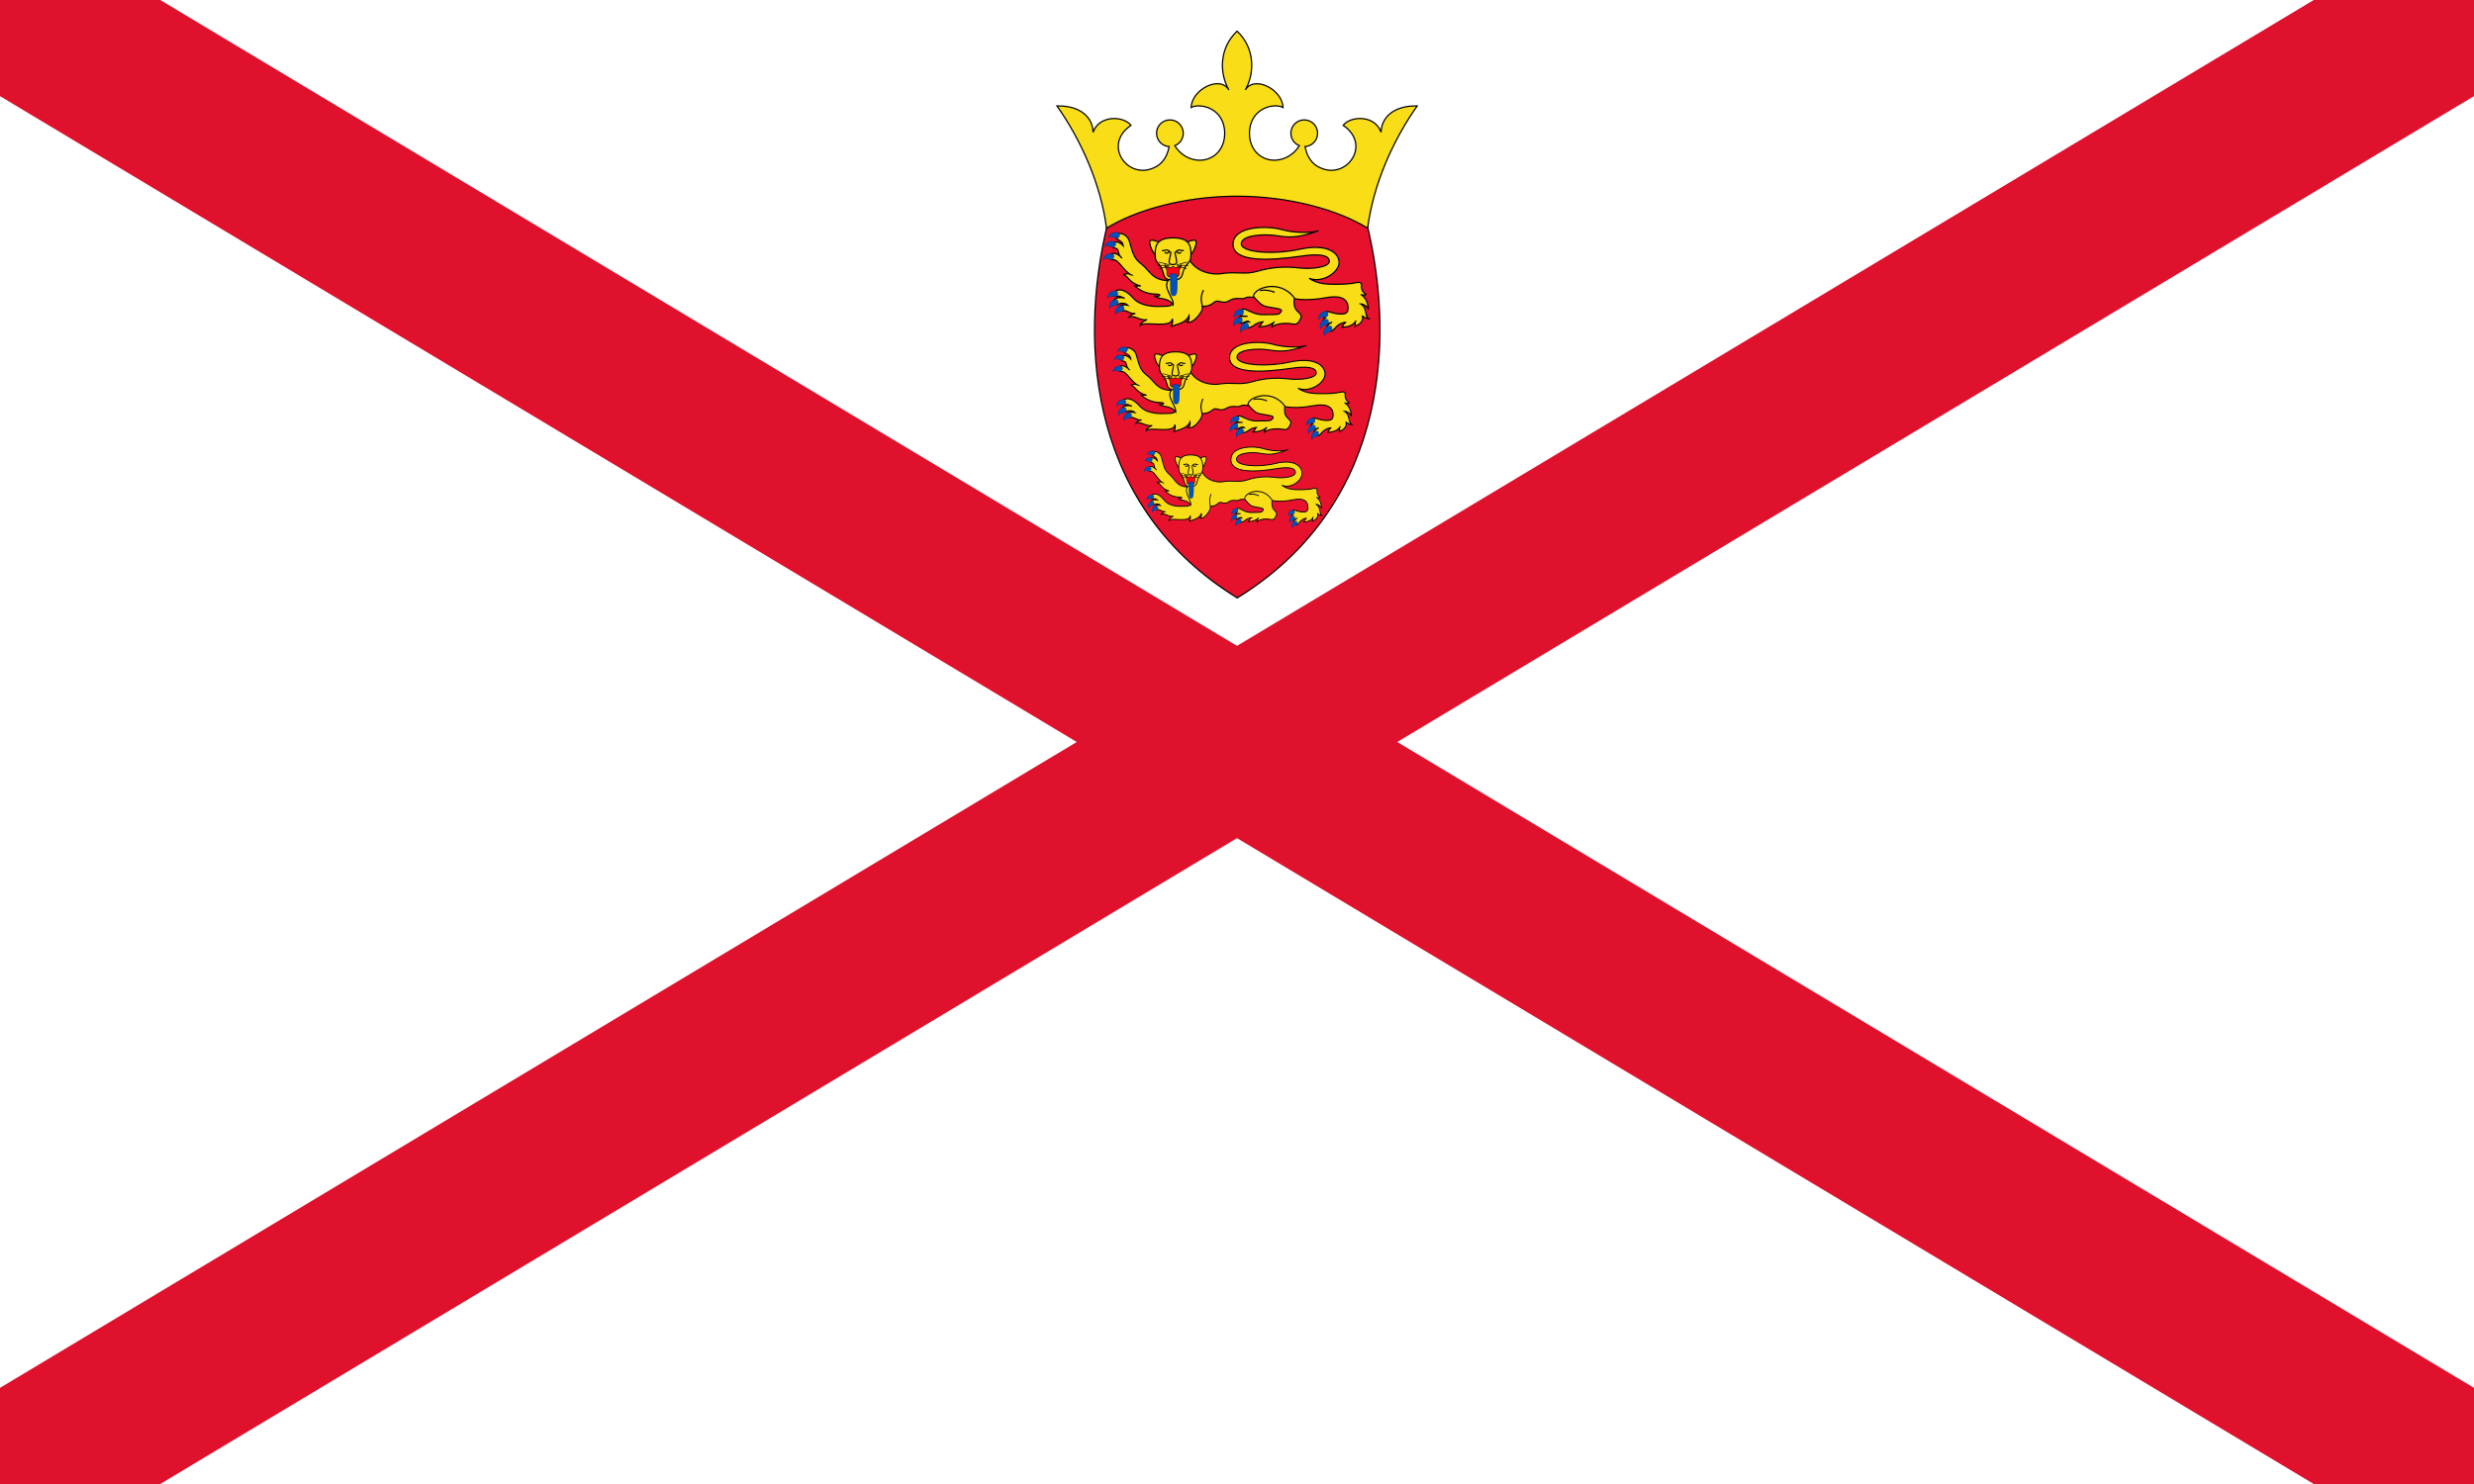
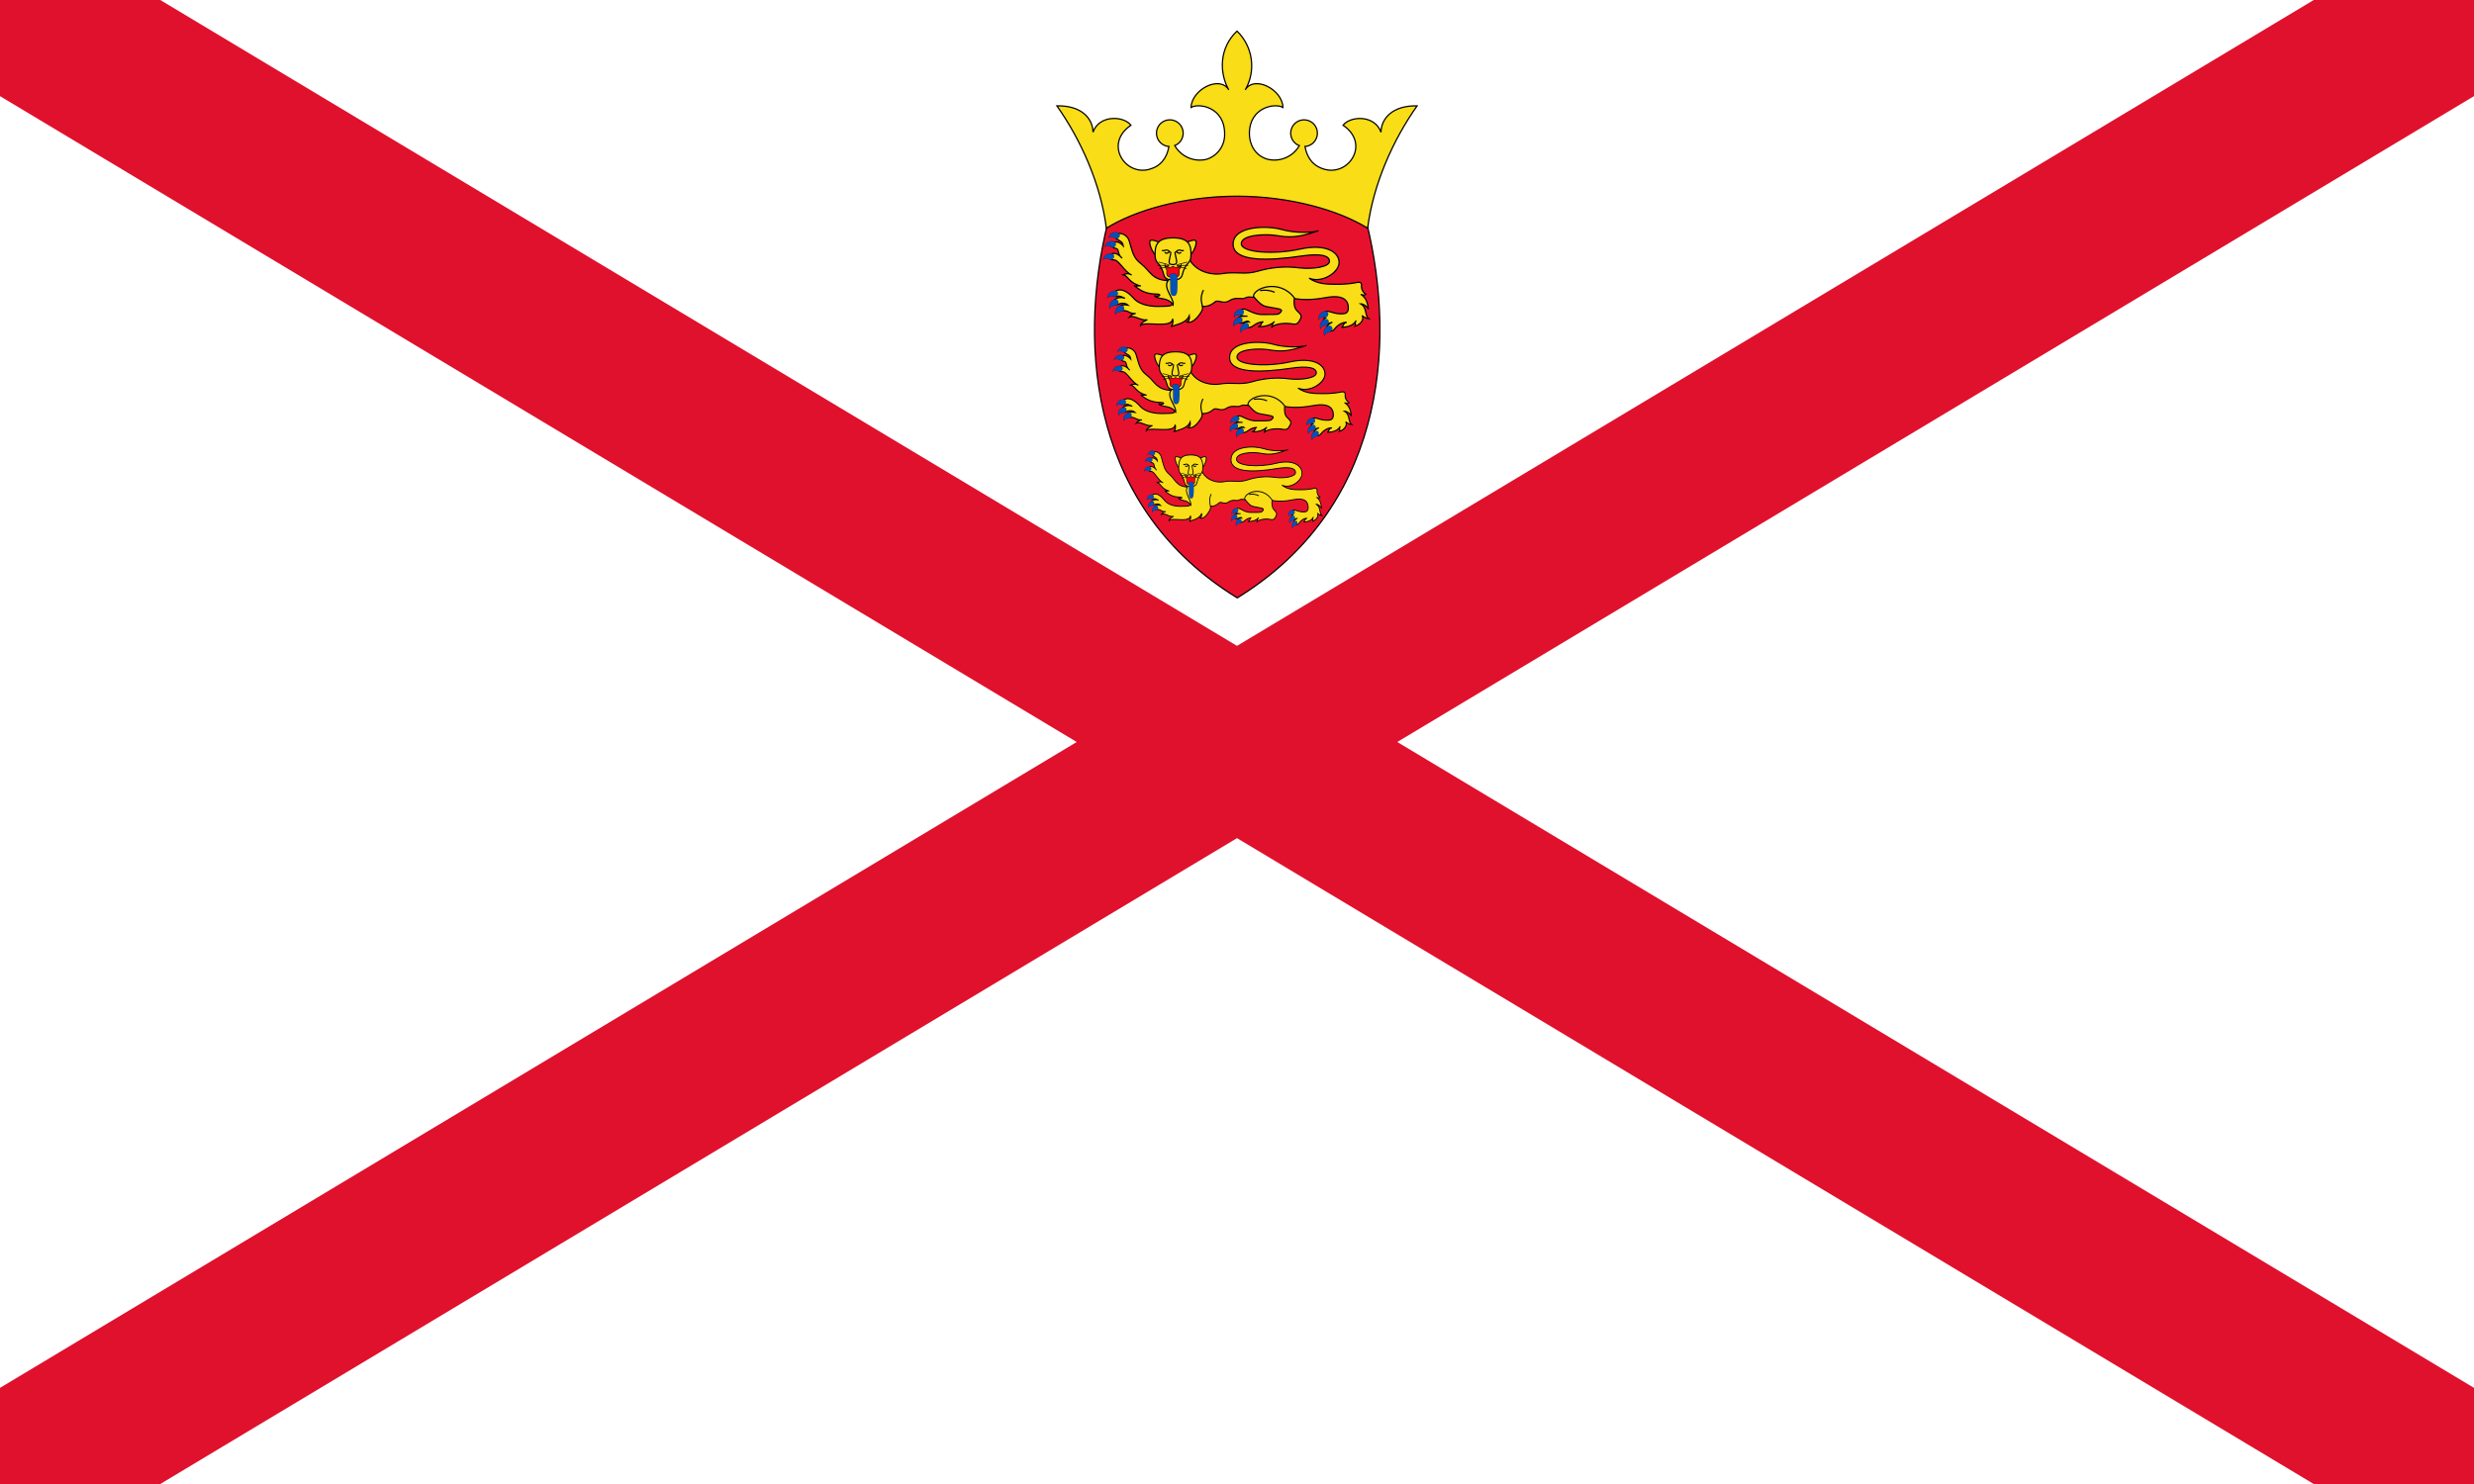
<svg xmlns="http://www.w3.org/2000/svg" xmlns:xlink="http://www.w3.org/1999/xlink" viewBox="0 0 30 18">
-   <rect width="30" height="18" fill="#fff" />
-   <path d="M0,0 30,18M0,18 30,0" stroke="#df112d" stroke-width="2" />
-   <g stroke="#000" stroke-width="0.015">
-     <path fill="#e8112d" d="M16.57,2.693c0.386,1.561,0.174,3.489-1.567,4.559-1.742-1.07-1.953-2.998-1.567-4.559,0.41-0.373,2.276-0.603,3.135,0z" />
-     <path fill="#f9dd16" d="m15,2.38c0.638,0,1.233,0.169,1.584,0.388,0.069-0.538,0.313-1.076,0.601-1.483-0.3-0.006-0.435,0.153-0.438,0.319-0.075-0.213-0.369-0.2-0.46-0.084,0.329,0.222,0.075,0.616-0.222,0.535-0.14-0.038-0.213-0.136-0.24-0.277a0.162,0.162 0 1,0 -0.069,-0.011c-0.094,0.153-0.262,0.199-0.383,0.166-0.156-0.044-0.222-0.185-0.222-0.31,0-0.325,0.313-0.376,0.407-0.319-0.006-0.219-0.35-0.394-0.457-0.213,0.119-0.213,0.113-0.513-0.1-0.713-0.213,0.2-0.219,0.501-0.1,0.713-0.106-0.182-0.451-0.006-0.457,0.213,0.094-0.056,0.407-0.006,0.407,0.319,0,0.125-0.066,0.266-0.222,0.31-0.121,0.034-0.289-0.012-0.383-0.166a0.162,0.162 0 1,0 -0.069,0.011c-0.026,0.141-0.1,0.239-0.24,0.277-0.297,0.081-0.551-0.313-0.222-0.535-0.091-0.116-0.385-0.128-0.46,0.084-0.003-0.166-0.138-0.325-0.438-0.319,0.288,0.407,0.532,0.945,0.601,1.483,0.35-0.219,0.945-0.388,1.583-0.388z" />
-     <g id="leopard">
+   <defs>
+     <clipPath id="a">
+       <path d="M0 0h30v18H0z" />
+     </clipPath>
+   </defs>
+   <path fill="#fff" d="M0 0h30v18H0z" />
+   <path d="M0 0l30 18M0 18L30 0" stroke="#df112d" stroke-width="2" clip-path="url(#a)" />
+   <g stroke="#000" stroke-width=".015">
+     <path fill="#e8112d" d="M16.57 2.693c.385 1.561.174 3.489-1.567 4.559-1.742-1.07-1.953-2.998-1.568-4.559.41-.373 2.276-.603 3.135 0z" />
+     <path fill="#f9dd16" d="M15 2.38c.638 0 1.233.169 1.584.388.068-.539.312-1.077.6-1.484-.3-.006-.435.154-.438.32-.075-.213-.37-.2-.46-.085.329.222.075.616-.222.535-.14-.038-.213-.135-.24-.277a.162.162 0 1 0-.068-.01.35.35 0 0 1-.384.165c-.156-.044-.222-.185-.222-.31 0-.325.313-.375.407-.319-.006-.219-.35-.394-.457-.213a.585.585 0 0 0-.1-.713c-.213.2-.219.5-.1.713-.106-.181-.45-.006-.457.213.094-.056.407-.006.407.32a.312.312 0 0 1-.222.31.35.35 0 0 1-.383-.167.162.162 0 1 0-.07.011c-.026.142-.1.239-.239.277-.297.081-.55-.313-.222-.535-.09-.116-.385-.128-.46.084-.003-.165-.138-.325-.438-.319.288.407.532.945.6 1.484.351-.22.946-.388 1.584-.388z" />
+     <g id="b">
      <g fill="#f9dd16">
-         <path d="m16.324,3.911c-0.038,0.009-0.038,0.059-0.059,0.059,0.1-0.003,0.149-0.03,0.179-0.081-0.022,0.02-0.003,0.059-0.01,0.068,0.073-0.026,0.108-0.088,0.083-0.13,0.016,0.024,0.064,0.037,0.079,0.039-0.051-0.04-0.015-0.132-0.097-0.18,0.028-0.002,0.081,0.029,0.096,0.066-0.013-0.083-0.026-0.136-0.094-0.182,0.007,0.008,0.046,0.016,0.062,0-0.044-0.028-0.057-0.073-0.053-0.103,0.005-0.041-0.022-0.05-0.074-0.037-0.046,0.012-0.152,0.018-0.215,0.018-0.129,0-0.241,0-0.347-0.073,0.16,0.066,0.364-0.073,0.364-0.189,0-0.129-0.158-0.233-0.477-0.163-0.319,0.07-0.709,0.04-0.709-0.066,0-0.107,0.279-0.121,0.422-0.099,0.143,0.022,0.246,0.037,0.514-0.059-0.066,0.026-0.279,0.033-0.448-0.015-0.169-0.048-0.584-0.048-0.588,0.176-0.004,0.224,0.442,0.204,0.826,0.147,0.224-0.033,0.341-0.011,0.341,0.062,0,0.07-0.206,0.099-0.364,0.081-0.158-0.018-0.319-0.015-0.507,0.04-0.156,0.046-0.264,0-0.437,0.029-0.084,0.014-0.286,0-0.387-0.165-0.062,0.044-0.247,0.136-0.278,0.226-0.044,0.083-0.015,0.165,0.044,0.246,0.074,0.102-0.037,0.086-0.116,0.09-0.108,0.005-0.253-0.011-0.329-0.097-0.067-0.076-0.156-0.137-0.227-0.081-0.037,0.029-0.002,0.067,0.027,0.057,0.029-0.011,0.063,0.011,0.093,0.024-0.049-0.021-0.103-0.005-0.124,0.014-0.029,0.026,0.006,0.076,0.041,0.058,0.027-0.014,0.084-0.023,0.121,0.011-0.04-0.008-0.081-0.006-0.101,0.015-0.02,0.021-0.004,0.052,0.038,0.05,0.069-0.003,0.086,0.045,0.155,0.035-0.042,0.006-0.066,0.028-0.077,0.044,0.064-0.029,0.135,0.05,0.219,0.031-0.033,0.013-0.085,0.045-0.084,0.07,0.049-0.057,0.382,0.044,0.389-0.081,0.009,0.026,0.007,0.064-0.018,0.097,0.043-0.026,0.18-0.035,0.222-0.134,0.004,0.029-0.002,0.068-0.027,0.077,0.044,0.014,0.102-0.018,0.162-0.106,0.024-0.035,0.029-0.058,0.025-0.084,0.059,0.002,0.102-0.013,0.147-0.051,0.048-0.04,0.099,0.033,0.18-0.018,0.081-0.051,0.151-0.007,0.195-0.033,0.044-0.026,0.105,0.009,0.152-0.02,0.048-0.029,0.122,0.014,0.201-0.048,0.124,0.046,0.269,0.13,0.625,0.065,0.204-0.037,0.268,0.031,0.268,0.125,0,0.064-0.038,0.07-0.066,0.072-0.113,0.007-0.162-0.042-0.207-0.027-0.03,0.011-0.048,0.06-0.005,0.076-0.036,0.018-0.031,0.053-0.013,0.065,0.018,0.013,0.066,0.001,0.098-0.014-0.041,0.019-0.084,0.052-0.06,0.087,0.015,0.021,0.052,0.039,0.087-0.006,0.035-0.046,0.099-0.084,0.14-0.078z" />
-         <path d="m14.063,2.941c-0.103-0.042-0.138-0.043-0.114,0.04,0.01,0.036,0.035,0.086,0.06,0.109,0.001-0.035,0.014-0.131,0.054-0.15z" />
-         <path d="m14.384,2.941c0.103-0.042,0.138-0.043,0.114,0.04-0.01,0.036-0.035,0.086-0.06,0.109-0.001-0.035-0.014-0.131-0.054-0.15z" />
-         <path d="m14.224,2.885c0.195,0,0.219,0.091,0.218,0.205-0.001,0.123-0.067,0.081-0.105,0.239-0.015,0.062-0.064,0.065-0.113,0.065-0.05,0-0.099-0.003-0.113-0.065-0.037-0.158-0.104-0.116-0.104-0.239-0.001-0.114,0.023-0.205,0.218-0.205z" />
-         <path d="m13.723,3.336c-0.05-0.029-0.082-0.009-0.102-0.004,0.064,0.017,0.067,0.099,0.214,0.138-0.033-0.009-0.051,0.009-0.083-0.007,0.061,0.048,0.129,0.103,0.272,0.105,0.08,0.001,0.025,0.042-0.028,0.018,0.054,0.056,0.162,0.01,0.23,0.112,0.013-0.079-0.127-0.204-0.062-0.294-0.198-0.008-0.214-0.118-0.329-0.206-0.093-0.071-0.101-0.143-0.142-0.279-0.019-0.061-0.09-0.099-0.13-0.085-0.035,0.013-0.047,0.043-0.018,0.065,0.03,0.023,0.068,0.026,0.076,0.083-0.039-0.046-0.097-0.063-0.125-0.034-0.017,0.018-0.01,0.059,0.026,0.063,0.059,0.006,0.017,0.064,0.084,0.121-0.06-0.067-0.112-0.074-0.144-0.037-0.019,0.022,0,0.061,0.041,0.057,0.06-0.006,0.129,0.145,0.218,0.184z" />
-         <path d="m15.32,3.903c-0.031,0.006-0.022,0.057-0.064,0.061,0.101,0,0.152-0.024,0.2-0.062-0.022,0.013-0.031,0.046-0.033,0.064,0.053-0.046,0.18-0.05,0.246-0.037,0.066,0.013,0.077-0.018,0.101-0.061,0.024-0.042-0.009-0.066-0.042-0.099-0.033-0.033-0.04-0.079-0.033-0.156-0.176-0.235-0.492-0.121-0.496-0.018,0.114,0.132,0.129,0.118,0.224,0.136,0.095,0.018,0.154,0.018,0.09,0.072-0.022,0.018-0.114,0.01-0.185,0.013-0.16,0.007-0.233-0.111-0.281-0.05-0.039,0.05,0.001,0.072,0.081,0.07-0.055,0-0.128-0.003-0.115,0.049,0.021,0.086,0.103-0.016,0.136,0.019-0.027-0.006-0.07,0.01-0.072,0.036-0.002,0.026,0.061,0.06,0.13,0.005,0.038-0.03,0.086-0.041,0.115-0.041z" />
-         <path d="m15.457,3.545c-0.057-0.021-0.11-0.034-0.177-0.02" />
-         <path d="m14.593,3.518c-0.047,0.101-0.019,0.151-0.012,0.198" />
-         <path d="m14.091,3.037c0.032,0.016,0.051-0.03,0.098,0.019-0.013-0.014-0.029,0.038-0.066,0.003" />
-         <path d="m14.355,3.037c-0.032,0.016-0.051-0.03-0.098,0.019,0.013-0.014,0.029,0.038,0.066,0.003" />
-         <path d="m14.257,3.056c-0.011,0.009-0.012-0.007-0.004,0.036,0.016,0.08,0.034,0.117-0.03,0.117-0.066,0-0.046-0.037-0.03-0.117,0.009-0.043,0.007-0.027-0.004-0.036" />
+         <path d="M16.324 3.91c-.038.01-.038.06-.058.06.1-.003.148-.031.179-.081-.022.02-.003.058-.01.067.073-.025.108-.088.082-.13.017.024.064.037.08.039-.052-.04-.016-.133-.098-.18.027-.002.08.03.095.066-.013-.083-.025-.136-.093-.182.007.008.046.016.062 0a.11.11 0 0 1-.053-.103c.005-.04-.022-.05-.074-.036a1.2 1.2 0 0 1-.214.018c-.129 0-.241 0-.348-.074.16.067.364-.073.364-.189 0-.128-.158-.233-.477-.163-.32.07-.709.04-.709-.066 0-.107.279-.121.422-.1.143.023.246.037.514-.058-.066.026-.279.033-.448-.015-.169-.048-.584-.048-.587.176-.004.224.442.204.826.147.224-.033.342-.01.342.063 0 .07-.206.099-.364.08a1.226 1.226 0 0 0-.507.041c-.156.046-.264 0-.437.03-.083.014-.286 0-.386-.166-.062.044-.247.136-.278.226-.045.083-.015.165.044.246.074.102-.037.086-.116.09-.108.005-.253-.012-.329-.097-.067-.076-.156-.137-.227-.081-.037.029-.002.067.027.057.029-.011.063.01.094.024a.127.127 0 0 0-.124.014c-.03.026.006.075.041.058.028-.014.084-.023.12.01-.039-.007-.08-.006-.1.016-.02.021-.005.052.038.05.069-.003.086.045.155.035a.107.107 0 0 0-.077.044c.064-.03.135.05.218.032-.032.013-.084.045-.084.07.05-.058.382.043.39-.081a.105.105 0 0 1-.019.097c.042-.026.18-.035.222-.134.004.03-.002.068-.027.077.044.014.102-.019.161-.107.024-.035.03-.058.025-.084a.197.197 0 0 0 .148-.051c.047-.04.099.033.18-.019.08-.051.15-.007.194-.033.044-.026.105.01.153-.02.047-.03.122.014.2-.048.125.045.27.13.626.064.204-.037.268.032.268.125 0 .065-.038.07-.066.072-.113.007-.162-.043-.207-.027-.03.011-.048.06-.005.077-.036.018-.031.052-.013.065.018.013.066.001.098-.014-.041.019-.084.052-.06.088.015.02.052.039.087-.006.035-.046.1-.084.14-.078zm-2.261-.969c-.103-.042-.137-.043-.114.04.01.036.035.087.06.11 0-.035.014-.132.054-.15z" />
+         <path d="M14.384 2.941c.103-.042.138-.043.114.04a.275.275 0 0 1-.06.11c0-.035-.013-.132-.054-.15z" />
+         <path d="M14.224 2.885c.195 0 .22.091.218.205 0 .123-.067.08-.104.239-.015.061-.064.065-.114.065s-.098-.004-.113-.065c-.038-.158-.104-.116-.105-.24 0-.113.024-.204.218-.204z" />
+         <path d="M13.723 3.336c-.05-.03-.082-.01-.102-.004.064.017.067.1.214.138-.033-.01-.052.01-.083-.007.06.047.128.103.272.104.08.001.024.042-.028.019.054.056.162.01.23.112.013-.08-.127-.204-.063-.294-.198-.009-.214-.118-.328-.206-.093-.07-.102-.143-.143-.278-.018-.062-.09-.1-.13-.085-.035.012-.047.043-.017.065.03.023.068.026.076.083-.039-.047-.097-.064-.125-.034-.017.017-.01.058.026.062.06.006.017.064.085.121-.06-.067-.112-.074-.144-.037-.02.022 0 .061.041.057.06-.006.13.145.219.184zm1.597.567c-.031.006-.022.057-.064.06.1 0 .152-.023.2-.062-.022.013-.031.046-.033.065.053-.046.18-.05.246-.037.066.013.077-.018.1-.06.025-.043-.008-.067-.041-.1s-.04-.079-.033-.156c-.177-.235-.493-.121-.496-.018.114.132.128.117.224.136.095.018.154.018.09.071-.022.019-.114.01-.186.013-.16.007-.233-.11-.28-.05-.04.05 0 .073.08.07-.055 0-.128-.002-.115.049.02.086.103-.016.135.02-.027-.007-.07.01-.071.036-.002.026.06.06.13.005a.2.2 0 0 1 .114-.042z" />
+         <path d="M15.457 3.545a.303.303 0 0 0-.177-.02m-.687-.007c-.047.101-.019.151-.012.198m-.491-.679c.033.017.051-.03.099.02-.013-.015-.03.037-.066.003m.232-.023c-.032.017-.05-.03-.098.02.013-.015.03.037.066.003" />
+         <path d="M14.257 3.056c-.011.01-.012-.007-.004.036.016.08.034.117-.03.117-.066 0-.046-.037-.03-.117.008-.043.007-.026-.004-.036" />
      </g>
-       <g fill="#ff0016" stroke-width="0.008">
-         <path d="m14.224,3.362c0.052,0,0.083-0.001,0.074-0.074-0.003-0.029,0.036-0.041,0.022-0.089,0.015,0.059-0.096,0.053-0.096,0.027,0,0.027-0.111,0.032-0.096-0.027-0.014,0.048,0.025,0.06,0.022,0.089-0.008,0.073,0.022,0.074,0.074,0.074z" />
-         <path d="M14.177,3.213,14.051,3.178" />
-         <path d="m14.177,3.22-0.14-0.001" />
-         <path d="m14.178,3.227-0.12,0.032" />
-         <path d="m14.271,3.213,0.126-0.035" />
-         <path d="m14.271,3.22,0.14-0.001" />
-         <path d="m14.27,3.227,0.12,0.032" />
-       </g>
-       <g fill="#0051ba" stroke-width="0.002">
-         <path d="m13.573,2.837c-0.037-0.045-0.128-0.007-0.13,0.049,0.031-0.037,0.081,0.016,0.109,0.005,0.019-0.008,0.036-0.036,0.021-0.054z" />
-         <path d="m13.526,2.945c-0.037-0.045-0.128-0.007-0.13,0.049,0.031-0.037,0.081,0.016,0.109,0.005,0.019-0.008,0.036-0.036,0.021-0.054z" />
-         <path d="m13.502,3.09c-0.041-0.041-0.128,0.007-0.123,0.064,0.027-0.04,0.083,0.007,0.109-0.007,0.018-0.01,0.032-0.04,0.015-0.056z" />
-         <path d="m13.546,3.538c-0.046-0.036-0.126,0.022-0.115,0.077,0.022-0.043,0.083-0.003,0.107-0.02,0.017-0.012,0.027-0.043,0.008-0.058z" />
-         <path d="m13.543,3.636c-0.055-0.02-0.113,0.06-0.086,0.109,0.008-0.047,0.078-0.028,0.096-0.052,0.012-0.016,0.012-0.049-0.01-0.057z" />
-         <path d="m13.614,3.709c-0.055-0.02-0.113,0.06-0.086,0.109,0.008-0.047,0.078-0.028,0.096-0.052,0.012-0.016,0.012-0.049-0.01-0.057z" />
-         <path d="m15.048,3.851c-0.055-0.02-0.113,0.06-0.086,0.109,0.008-0.047,0.078-0.028,0.096-0.052,0.012-0.016,0.012-0.049-0.01-0.057z" />
-         <path d="m15.121,3.918c-0.057-0.014-0.106,0.072-0.073,0.118,0.002-0.048,0.074-0.037,0.089-0.062,0.011-0.018,0.007-0.05-0.016-0.056z" />
-         <path d="m15.069,3.757c-0.051-0.029-0.122,0.04-0.103,0.093,0.016-0.045,0.082-0.014,0.103-0.035,0.015-0.014,0.02-0.046-0-0.058z" />
-         <path d="m16.09,3.872c-0.057-0.014-0.106,0.072-0.073,0.118,0.002-0.048,0.074-0.037,0.089-0.062,0.011-0.018,0.007-0.05-0.016-0.056z" />
-         <path d="m16.091,3.782c-0.051-0.027-0.12,0.044-0.1,0.096,0.014-0.046,0.081-0.017,0.102-0.038,0.015-0.015,0.019-0.047-0.002-0.058z" />
-         <path d="m16.131,3.952c-0.057-0.011-0.102,0.077-0.068,0.121,0-0.048,0.073-0.04,0.087-0.066,0.01-0.018,0.004-0.051-0.019-0.055z" />
-         <path d="m14.228,3.318c0.036,0,0.05,0.01,0.05,0.075,0,0.137-0.002,0.197-0.046,0.197-0.044,0-0.041-0.056-0.041-0.157,0-0.053,0-0.079-0.011-0.075,0-0.034,0.015-0.04,0.047-0.04z" />
-       </g>
+       <path d="M14.224 3.362c.052 0 .082-.001.074-.075-.003-.03.036-.041.022-.089.015.059-.096.053-.096.027 0 .026-.111.032-.097-.027-.013.048.026.06.022.09-.008.073.023.074.075.074zm-.047-.149l-.126-.035m.126.042l-.14-.002m.141.009l-.12.032m.212-.046l.126-.035m-.126.042l.141-.002m-.141.009l.12.032" fill="#ff0016" stroke-width=".008" />
+       <path d="M13.573 2.837c-.036-.045-.128-.007-.13.05.031-.037.082.016.11.005.018-.008.035-.036.02-.055zm-.047.108c-.037-.046-.128-.007-.13.05.03-.037.081.015.109.004.02-.007.036-.036.02-.054zm-.024.145c-.041-.042-.128.007-.123.063.026-.04.082.007.108-.007.019-.01.032-.04.015-.056zm.044.448c-.046-.036-.126.022-.116.077.022-.042.083-.002.108-.02.016-.011.026-.043.008-.057zm-.003.098c-.054-.02-.113.06-.085.109.007-.047.077-.028.095-.052.013-.016.013-.049-.01-.057zm.071.074c-.055-.021-.114.059-.086.108.007-.047.078-.028.096-.051.012-.017.012-.05-.01-.058zm1.434.141c-.055-.02-.114.06-.086.11.007-.048.078-.029.096-.052.012-.017.012-.05-.01-.058zm.073.067c-.056-.014-.105.072-.072.118.002-.048.074-.037.089-.062.01-.018.007-.05-.016-.056zm-.051-.161c-.051-.03-.122.04-.104.093.016-.045.082-.014.104-.035.015-.014.02-.046 0-.058zm1.02.115c-.057-.014-.106.072-.073.118.002-.048.074-.037.09-.062.01-.018.006-.05-.017-.056zm.001-.09c-.051-.028-.12.044-.1.096.015-.045.082-.017.103-.038.014-.014.018-.047-.003-.058zm.04.17c-.057-.01-.102.077-.067.122 0-.048.072-.04.086-.066.01-.019.005-.051-.019-.056zm-1.903-.634c.036 0 .05.01.05.075 0 .137-.001.196-.045.196-.045 0-.042-.056-.042-.157 0-.052 0-.079-.01-.074 0-.035.015-.04.047-.04z" fill="#0051ba" stroke-width=".002" />
    </g>
-     <use xlink:href="#leopard" transform="matrix(0.9,0,0,0.9,1.45342,1.67136)" />
-     <use xlink:href="#leopard" transform="matrix(0.67,0,0,0.75,4.90869,3.35378)" />
+     <use xlink:href="#b" transform="matrix(.9 0 0 .9 1.453 1.671)" />
+     <use xlink:href="#b" transform="matrix(.67 0 0 .75 4.909 3.354)" />
  </g>
</svg>
